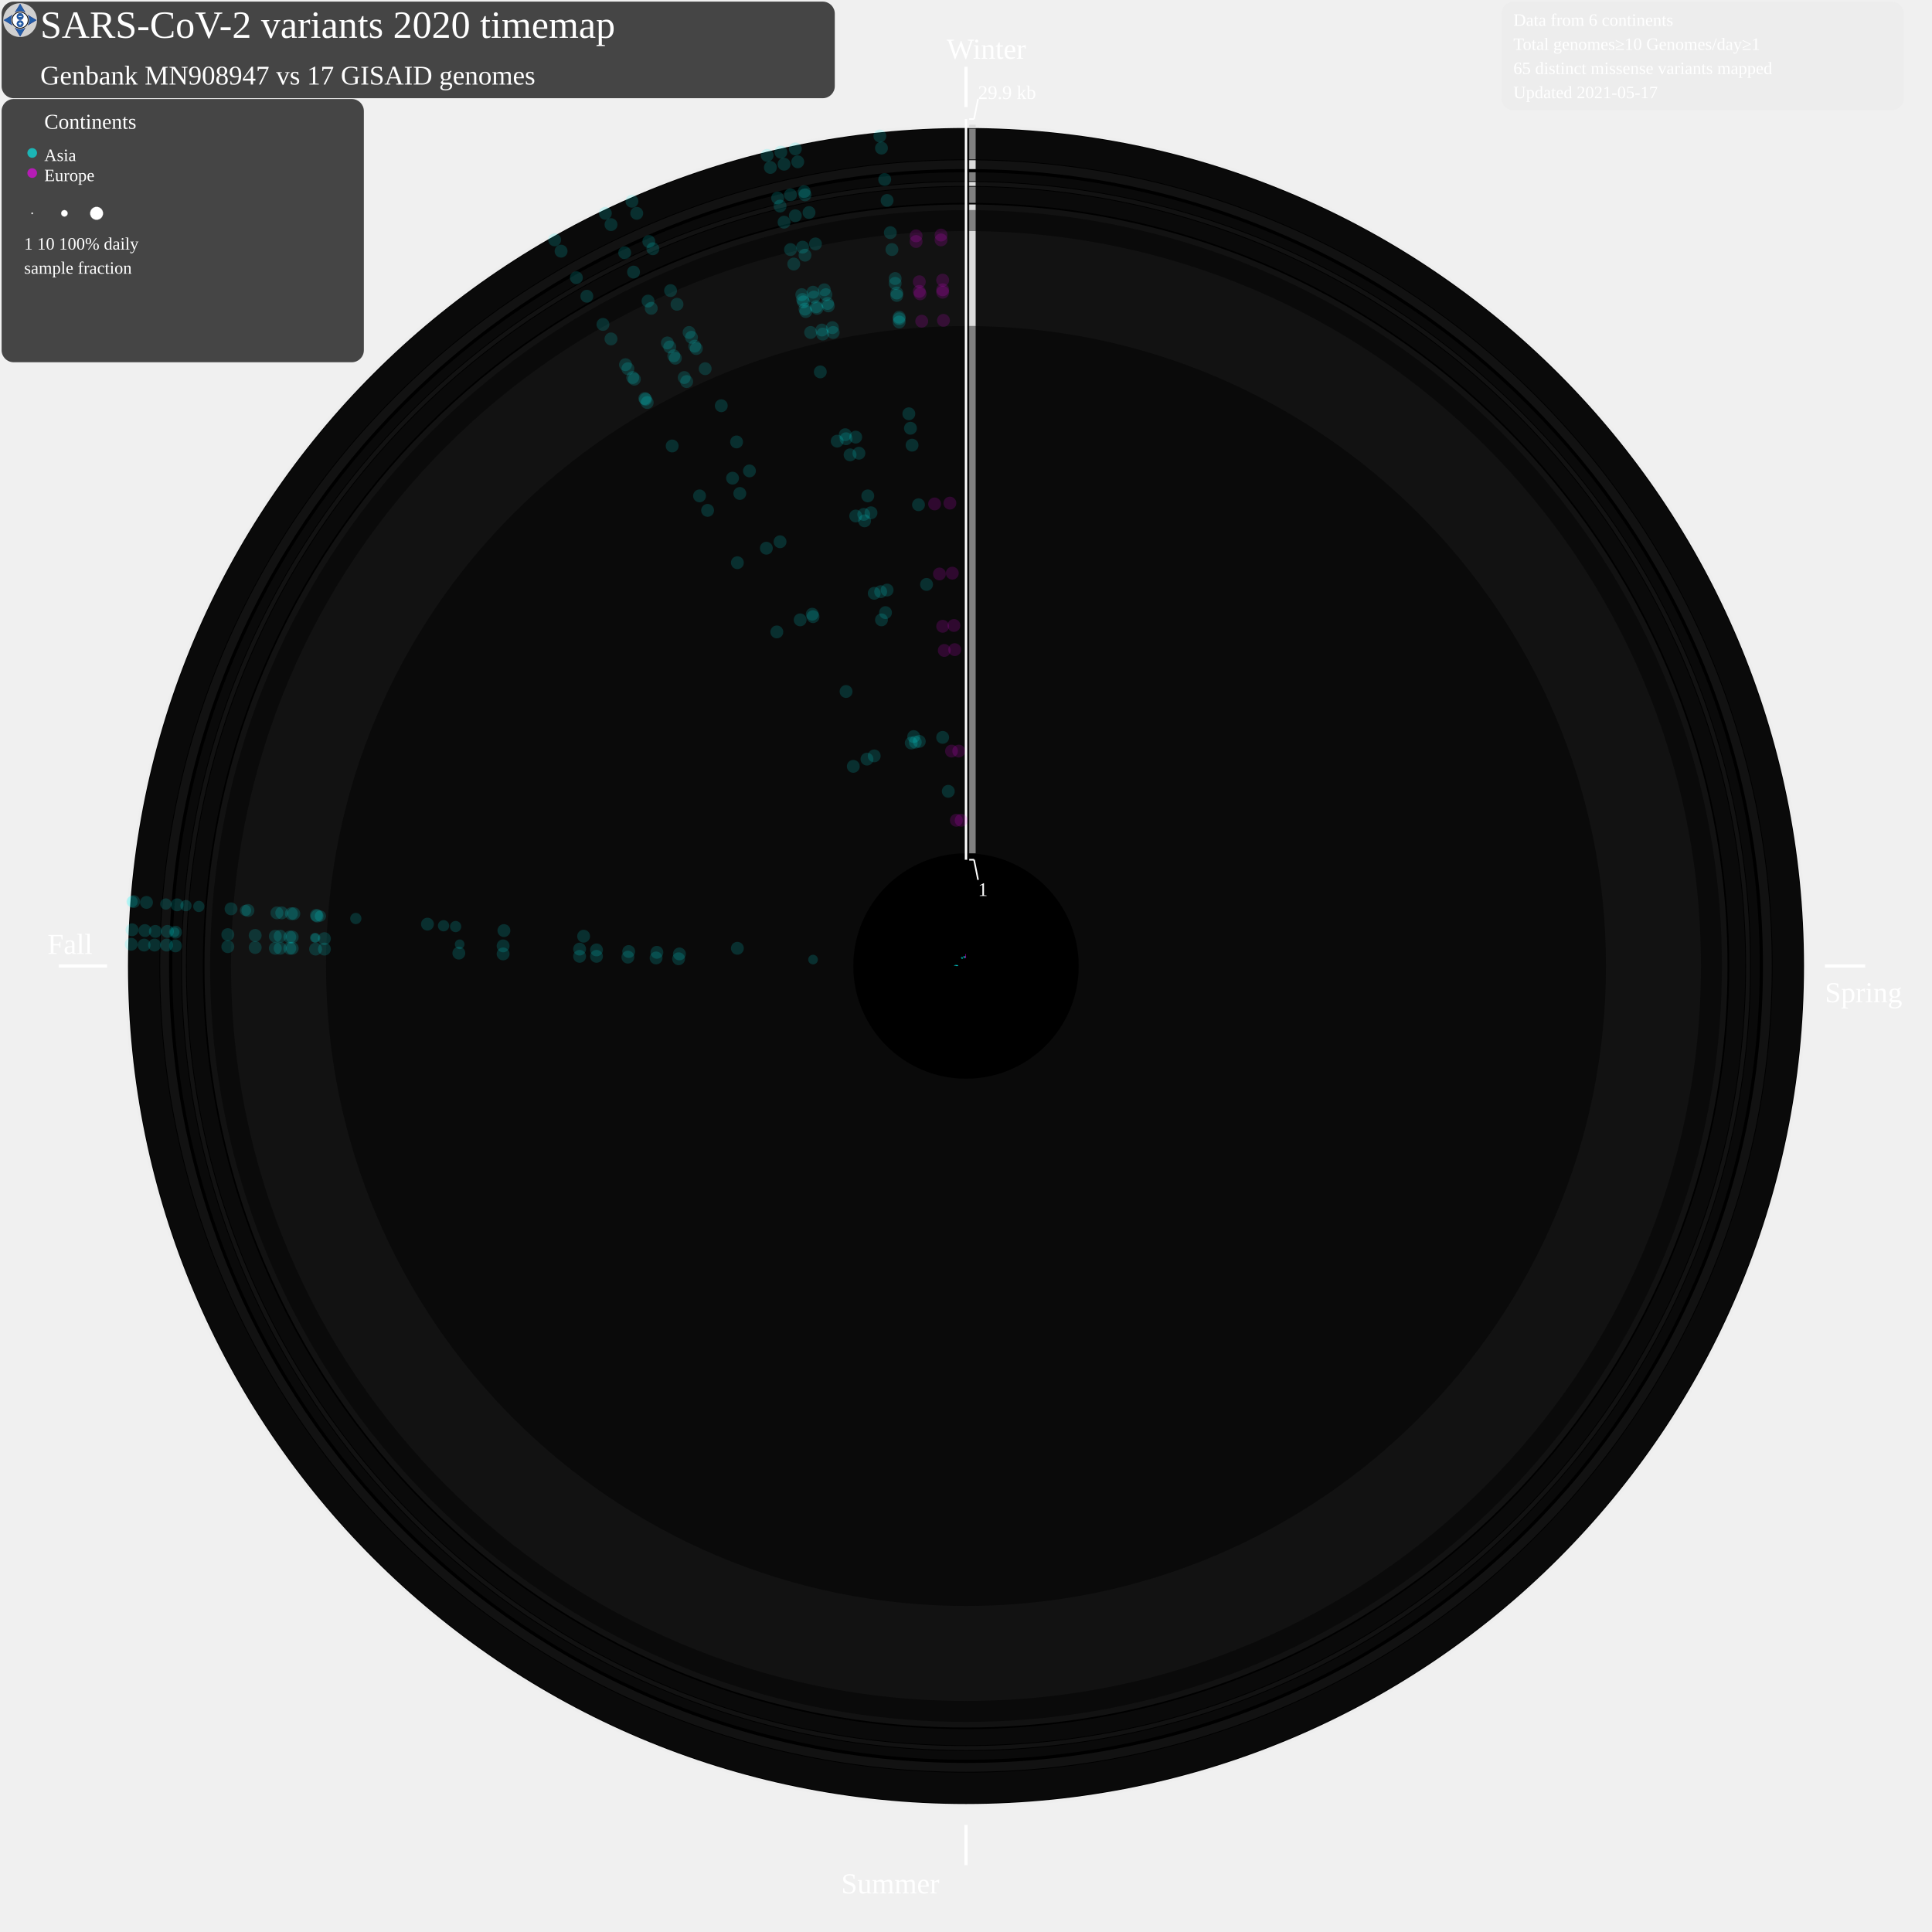
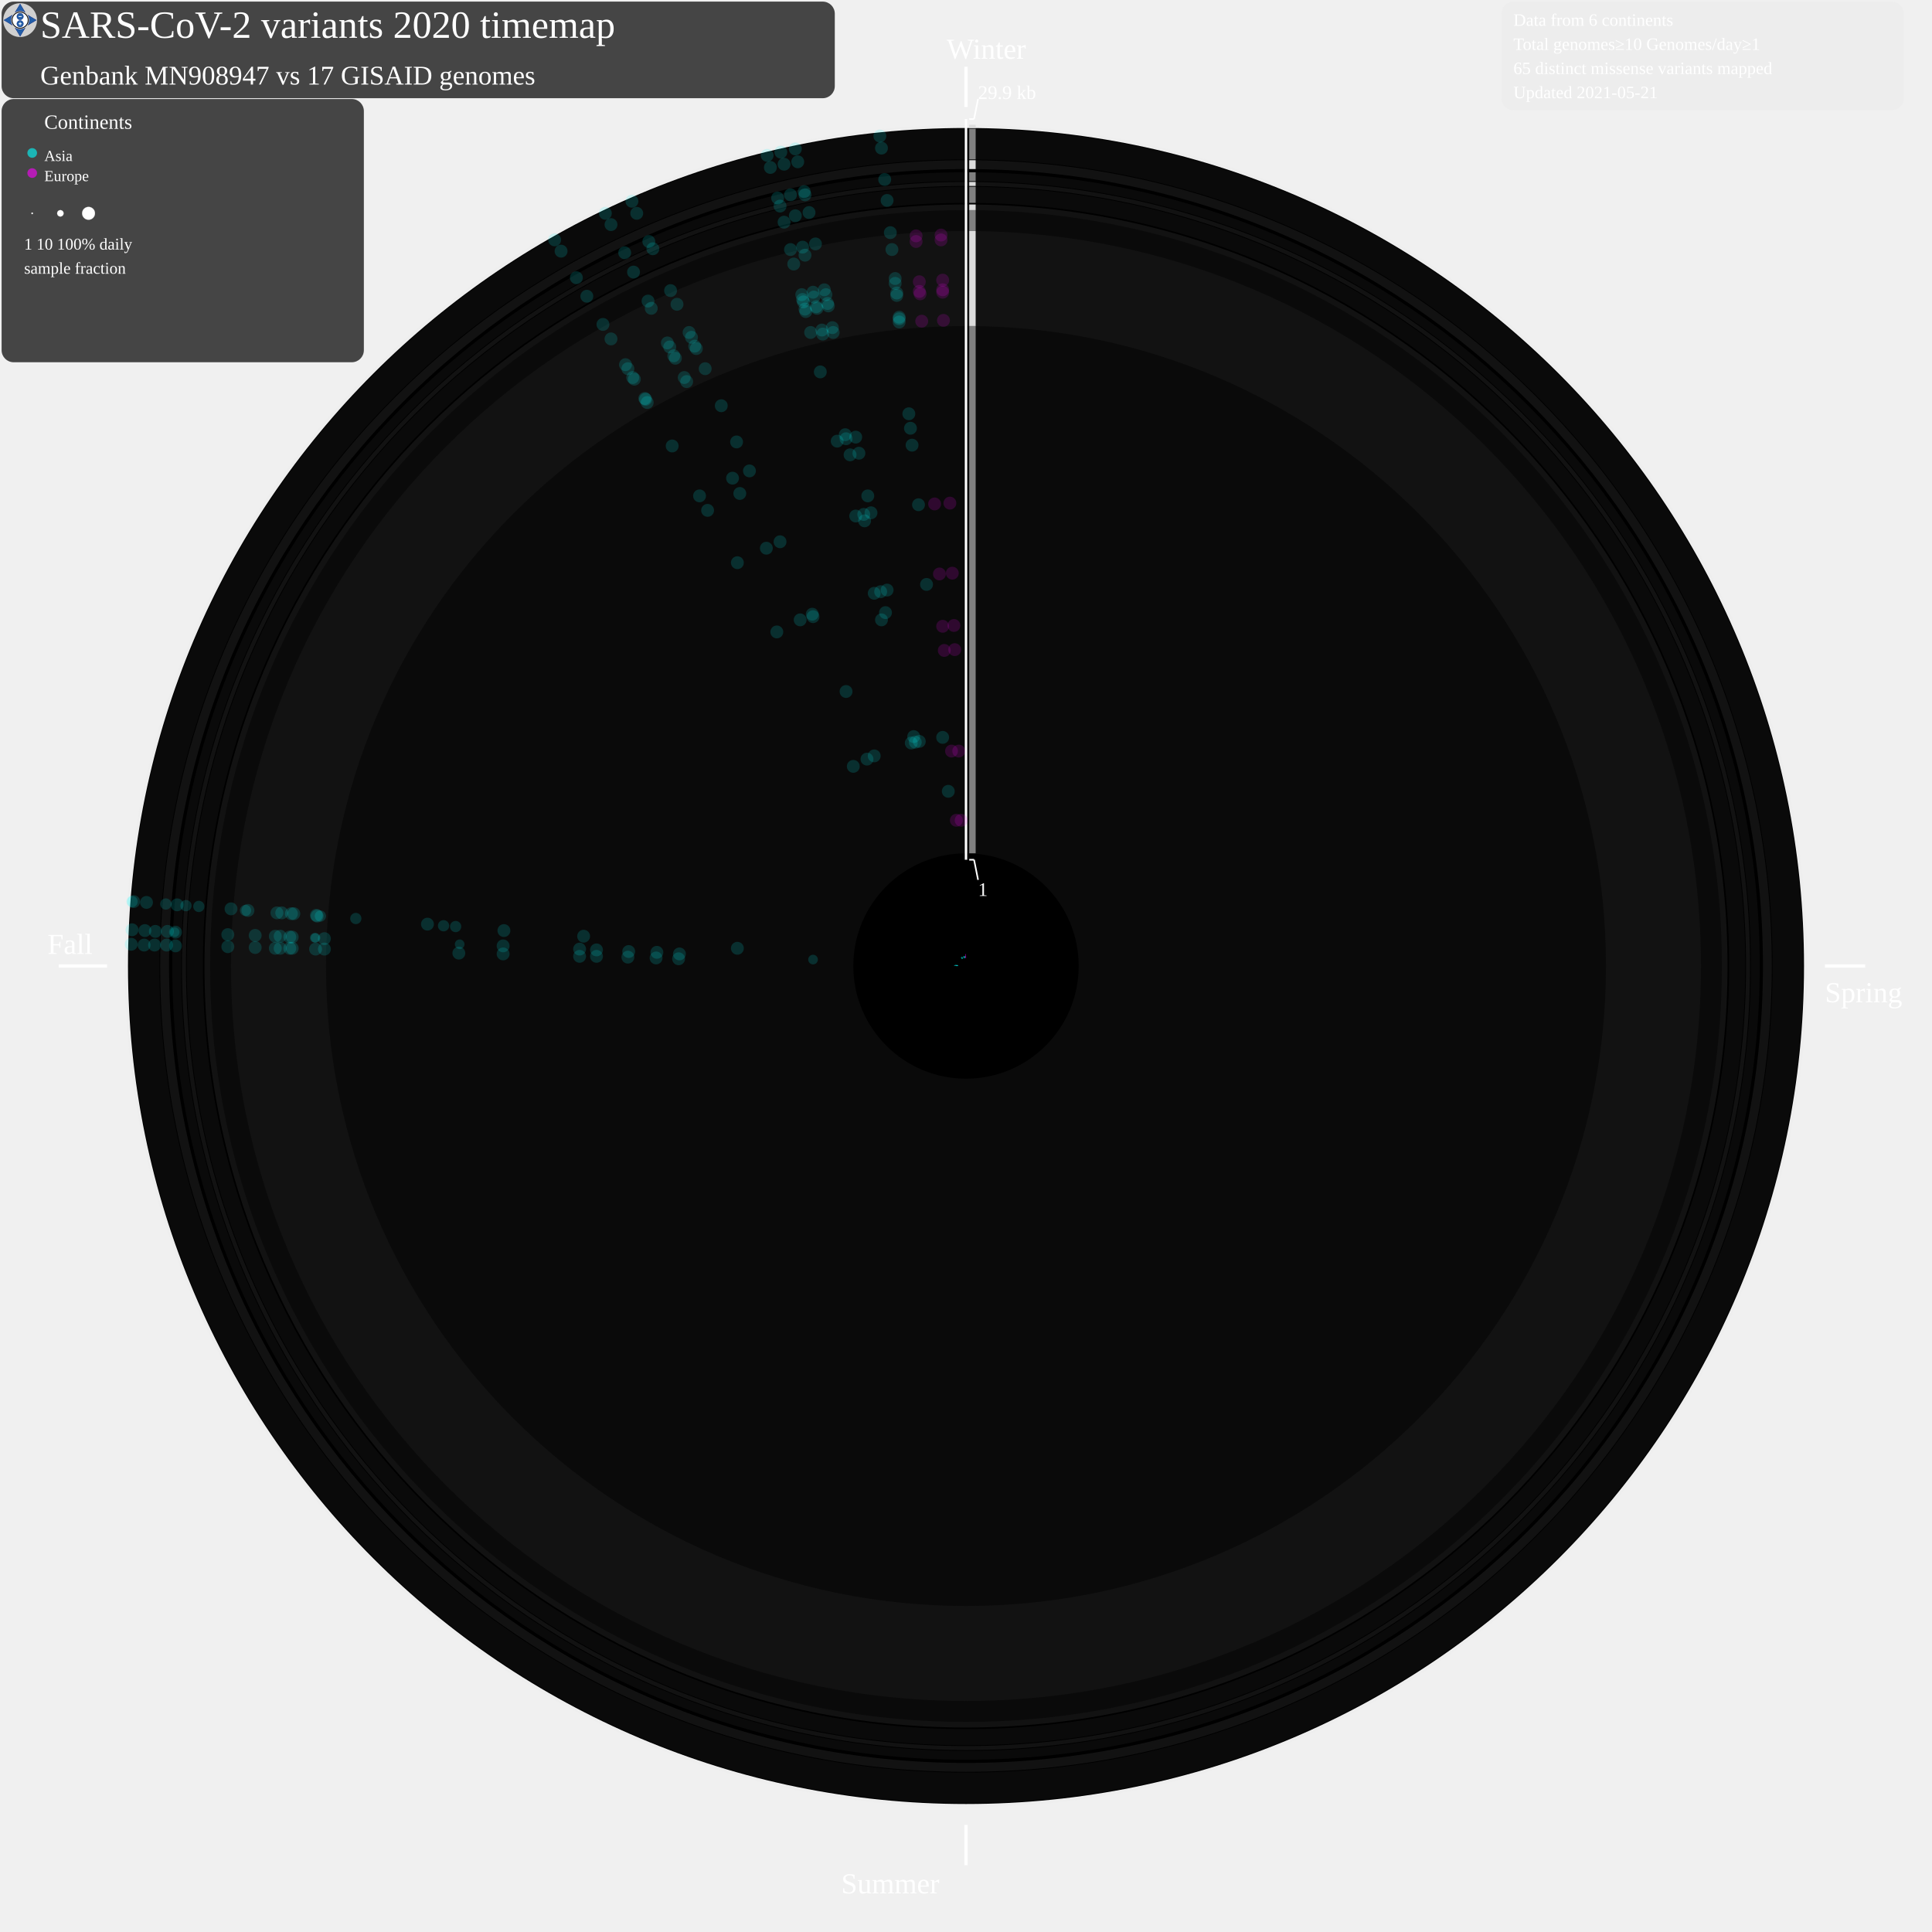
<svg xmlns="http://www.w3.org/2000/svg" width="2400" height="2400" style="background-color:black" viewBox="0 0 2400 2400" id="map-svg">
  <defs>
    <style type="text/css">
	.sb {
	stroke-width:0.8;
	stroke-opacity:50%;
	}
	.compass {
	fill: #fff;
	stroke: #000;
	stroke-width: 1;
	}
	.button {
	fill: #225EA8;
	stroke: #0C2C84;
	stroke-width: 0.5;
	stroke-miterlimit:6;
	stroke-linecap: round;
	}
	.button:hover {
	stroke-width: 1;
	}
	.plus-minus {
	fill: #fff;
	pointer-events: none;
	}
	.cv {
	stroke: none;
	fill-opacity:0.15;
	}
	a:link, a:visited {
	cursor: pointer;
	}
	a:hover, a:active {
	outline: dotted 2px yellow;
	}
	g:hover, g:active {
	outline: dotted 2px yellow;
	}
	</style>
  </defs>
  <text font-size="4.0em" x="50" y="47" fill="white">SARS-CoV-2 variants 2020 timemap</text>
  <g id="matrix-group" transform="matrix(1 0 0 1 0 0)">
    <circle cx="1200" cy="1200" r="1045" style="fill:gainsboro;stroke:black;stroke-width:0;fill-opacity:0.085;" />
    <circle cx="1200" cy="1200" r="1041" style="fill:black;stroke:black;stroke-width:0;fill-opacity:1;" />
    <circle cx="1200" cy="1200" r="1040" style="fill:grey;stroke:black;stroke-width:0;fill-opacity:0.085;" />
    <circle cx="1200" cy="1200" r="1002" style="fill:black;stroke:black;stroke-width:0;fill-opacity:1;" />
    <circle cx="1200" cy="1200" r="1001" style="fill:gainsboro;stroke:black;stroke-width:0;fill-opacity:0.085;" />
    <circle cx="1200" cy="1200" r="990" style="fill:black;stroke:black;stroke-width:0;fill-opacity:1;" />
    <circle cx="1200" cy="1200" r="986" style="fill:grey;stroke:black;stroke-width:0;fill-opacity:0.085;" />
    <circle cx="1200" cy="1200" r="975" style="fill:black;stroke:black;stroke-width:0;fill-opacity:1;" />
    <circle cx="1200" cy="1200" r="974" style="fill:gainsboro;stroke:black;stroke-width:0;fill-opacity:0.085;" />
    <circle cx="1200" cy="1200" r="969" style="fill:black;stroke:black;stroke-width:0;fill-opacity:1;" />
    <circle cx="1200" cy="1200" r="968" style="fill:grey;stroke:black;stroke-width:0;fill-opacity:0.085;" />
    <circle cx="1200" cy="1200" r="948" style="fill:black;stroke:black;stroke-width:0;fill-opacity:1;" />
    <circle cx="1200" cy="1200" r="946" style="fill:gainsboro;stroke:black;stroke-width:0;fill-opacity:0.085;" />
    <circle cx="1200" cy="1200" r="939" style="fill:black;stroke:black;stroke-width:0;fill-opacity:1;" />
    <circle cx="1200" cy="1200" r="939" style="fill:grey;stroke:black;stroke-width:0;fill-opacity:0.085;" />
    <circle cx="1200" cy="1200" r="913" style="fill:black;stroke:black;stroke-width:0;fill-opacity:1;" />
    <circle cx="1200" cy="1200" r="913" style="fill:gainsboro;stroke:black;stroke-width:0;fill-opacity:0.085;" />
    <circle cx="1200" cy="1200" r="795" style="fill:black;stroke:black;stroke-width:0;fill-opacity:1;" />
    <circle cx="1200" cy="1200" r="795" style="fill:grey;stroke:black;stroke-width:0;fill-opacity:0.085;" />
    <circle cx="1200" cy="1200" r="140" style="fill:black;stroke:black;stroke-width:0;fill-opacity:1;" />
    <line x1="1200" y1="82.938" x2="1200" y2="132.938" style="stroke:white;stroke-width:4" />
    <text font-size="3.0em" x="1176" y="72.938" fill="white">Winter</text>
    <line x1="2267" y1="1200" x2="2317" y2="1200" style="stroke:white;stroke-width:4" />
    <text font-size="3.0em" x="2267" y="1245" fill="white">Spring</text>
    <line x1="1200" y1="2267" x2="1200" y2="2317" style="stroke:white;stroke-width:4" />
    <text font-size="3.0em" x="1045" y="2352" fill="white">Summer</text>
    <line x1="133" y1="1200" x2="73" y2="1200" style="stroke:white;stroke-width:4" />
    <text font-size="3.0em" x="59" y="1185" fill="white">Fall</text>
    <g>
      <line x1="1208" y1="1060" x2="1208" y2="405" style="stroke:grey;stroke-width:8" />
    </g>
    <g>
      <line x1="1208" y1="405" x2="1208" y2="287" style="stroke:gainsboro;stroke-width:8" />
    </g>
    <g>
      <line x1="1208" y1="287" x2="1208" y2="261" style="stroke:grey;stroke-width:8" />
    </g>
    <g>
      <line x1="1208" y1="261" x2="1208" y2="254" style="stroke:gainsboro;stroke-width:8" />
    </g>
    <g>
      <line x1="1208" y1="252" x2="1208" y2="232" style="stroke:grey;stroke-width:8" />
    </g>
    <g>
      <line x1="1208" y1="231" x2="1208" y2="226" style="stroke:gainsboro;stroke-width:8" />
    </g>
    <g>
      <line x1="1208" y1="225" x2="1208" y2="214" style="stroke:grey;stroke-width:8" />
    </g>
    <g>
      <line x1="1208" y1="210" x2="1208" y2="199" style="stroke:gainsboro;stroke-width:8" />
    </g>
    <g>
      <line x1="1208" y1="198" x2="1208" y2="160" style="stroke:grey;stroke-width:8" />
    </g>
    <g>
      <line x1="1208" y1="159" x2="1208" y2="155" style="stroke:gainsboro;stroke-width:8" />
    </g>
    <line x1="1200" y1="147.938" x2="1200" y2="1068" style="stroke:white;stroke-width:3" />
    <line x1="1204" y1="147.938" x2="1210" y2="147.938" style="stroke:white;stroke-width:2" />
    <line x1="1210" y1="147.938" x2="1215" y2="122.938" style="stroke:white;stroke-width:2" />
    <line x1="1204" y1="1068" x2="1210" y2="1068" style="stroke:white;stroke-width:2" />
    <line x1="1210" y1="1068" x2="1215" y2="1093" style="stroke:white;stroke-width:2" />
    <text font-size="2.0em" x="1215" y="122.938" fill="white">29.9 kb</text>
    <text font-size="2.0em" x="1215" y="1113" fill="white">1</text>
    <g>
      <line x1="1190.0" y1="1199.7" x2="1187.6" y2="1199.7" style="stroke:cyan;" class="sb" />
    </g>
    <g>
      <circle cx="843" cy="1191" r="8" style="fill:cyan;" class="cv" />
    </g>
    <g>
      <circle cx="815" cy="1190" r="8" style="fill:cyan;" class="cv" />
    </g>
    <g>
      <circle cx="780" cy="1189" r="8" style="fill:cyan;" class="cv" />
    </g>
    <g>
      <circle cx="741" cy="1188" r="8" style="fill:cyan;" class="cv" />
    </g>
    <g>
      <circle cx="720" cy="1188" r="8" style="fill:cyan;" class="cv" />
    </g>
    <g>
      <circle cx="625" cy="1185" r="8" style="fill:cyan;" class="cv" />
    </g>
    <g>
      <circle cx="570" cy="1184" r="8" style="fill:cyan;" class="cv" />
    </g>
    <g>
      <circle cx="403" cy="1179" r="8" style="fill:cyan;" class="cv" />
    </g>
    <g>
      <circle cx="392" cy="1179" r="8" style="fill:cyan;" class="cv" />
    </g>
    <g>
      <circle cx="363" cy="1178" r="8" style="fill:cyan;" class="cv" />
    </g>
    <g>
      <circle cx="360" cy="1178" r="8" style="fill:cyan;" class="cv" />
    </g>
    <g>
      <circle cx="348" cy="1178" r="8" style="fill:cyan;" class="cv" />
    </g>
    <g>
      <circle cx="342" cy="1178" r="8" style="fill:cyan;" class="cv" />
    </g>
    <g>
      <circle cx="317" cy="1177" r="8" style="fill:cyan;" class="cv" />
    </g>
    <g>
      <circle cx="283" cy="1176" r="8" style="fill:cyan;" class="cv" />
    </g>
    <g>
      <circle cx="218" cy="1175" r="8" style="fill:cyan;" class="cv" />
    </g>
    <g>
      <circle cx="207" cy="1174" r="8" style="fill:cyan;" class="cv" />
    </g>
    <g>
      <circle cx="192" cy="1174" r="8" style="fill:cyan;" class="cv" />
    </g>
    <g>
      <circle cx="179" cy="1174" r="8" style="fill:cyan;" class="cv" />
    </g>
    <g>
      <circle cx="163" cy="1173" r="8" style="fill:cyan;" class="cv" />
    </g>
    <g>
      <line x1="1190.0" y1="1199.6" x2="1185.2" y2="1199.4" style="stroke:cyan;" class="sb" />
    </g>
    <g>
      <circle cx="1010" cy="1192" r="6" style="fill:cyan;" class="cv" />
    </g>
    <g>
      <circle cx="844" cy="1185" r="8" style="fill:cyan;" class="cv" />
    </g>
    <g>
      <circle cx="816" cy="1183" r="8" style="fill:cyan;" class="cv" />
    </g>
    <g>
      <circle cx="781" cy="1182" r="8" style="fill:cyan;" class="cv" />
    </g>
    <g>
      <circle cx="741" cy="1180" r="8" style="fill:cyan;" class="cv" />
    </g>
    <g>
      <circle cx="720" cy="1179" r="8" style="fill:cyan;" class="cv" />
    </g>
    <g>
      <circle cx="625" cy="1175" r="8" style="fill:cyan;" class="cv" />
    </g>
    <g>
      <circle cx="571" cy="1173" r="6" style="fill:cyan;" class="cv" />
    </g>
    <g>
      <circle cx="403" cy="1166" r="8" style="fill:cyan;" class="cv" />
    </g>
    <g>
      <circle cx="392" cy="1165" r="6" style="fill:cyan;" class="cv" />
    </g>
    <g>
      <circle cx="391" cy="1165" r="6" style="fill:cyan;" class="cv" />
    </g>
    <g>
      <circle cx="363" cy="1164" r="8" style="fill:cyan;" class="cv" />
    </g>
    <g>
      <circle cx="360" cy="1164" r="8" style="fill:cyan;" class="cv" />
    </g>
    <g>
      <circle cx="348" cy="1163" r="8" style="fill:cyan;" class="cv" />
    </g>
    <g>
      <circle cx="342" cy="1163" r="8" style="fill:cyan;" class="cv" />
    </g>
    <g>
      <circle cx="317" cy="1162" r="8" style="fill:cyan;" class="cv" />
    </g>
    <g>
      <circle cx="283" cy="1161" r="8" style="fill:cyan;" class="cv" />
    </g>
    <g>
      <circle cx="218" cy="1158" r="8" style="fill:cyan;" class="cv" />
    </g>
    <g>
      <circle cx="217" cy="1158" r="6" style="fill:cyan;" class="cv" />
    </g>
    <g>
      <circle cx="208" cy="1157" r="8" style="fill:cyan;" class="cv" />
    </g>
    <g>
      <circle cx="193" cy="1157" r="8" style="fill:cyan;" class="cv" />
    </g>
    <g>
      <circle cx="180" cy="1156" r="8" style="fill:cyan;" class="cv" />
    </g>
    <g>
      <circle cx="164" cy="1155" r="8" style="fill:cyan;" class="cv" />
    </g>
    <g>
      <line x1="1190.0" y1="1199.2" x2="1186.2" y2="1198.9" style="stroke:cyan;" class="sb" />
    </g>
    <g>
      <circle cx="916" cy="1178" r="8" style="fill:cyan;" class="cv" />
    </g>
    <g>
      <circle cx="725" cy="1163" r="8" style="fill:cyan;" class="cv" />
    </g>
    <g>
      <circle cx="626" cy="1156" r="8" style="fill:cyan;" class="cv" />
    </g>
    <g>
      <circle cx="566" cy="1151" r="7" style="fill:cyan;" class="cv" />
    </g>
    <g>
      <circle cx="551" cy="1150" r="7" style="fill:cyan;" class="cv" />
    </g>
    <g>
      <circle cx="531" cy="1148" r="8" style="fill:cyan;" class="cv" />
    </g>
    <g>
      <circle cx="442" cy="1141" r="7" style="fill:cyan;" class="cv" />
    </g>
    <g>
      <circle cx="398" cy="1138" r="7" style="fill:cyan;" class="cv" />
    </g>
    <g>
      <circle cx="394" cy="1138" r="8" style="fill:cyan;" class="cv" />
    </g>
    <g>
      <circle cx="393" cy="1137" r="8" style="fill:cyan;" class="cv" />
    </g>
    <g>
      <circle cx="365" cy="1135" r="8" style="fill:cyan;" class="cv" />
    </g>
    <g>
      <circle cx="362" cy="1135" r="8" style="fill:cyan;" class="cv" />
    </g>
    <g>
      <circle cx="350" cy="1134" r="8" style="fill:cyan;" class="cv" />
    </g>
    <g>
      <circle cx="344" cy="1134" r="8" style="fill:cyan;" class="cv" />
    </g>
    <g>
      <circle cx="308" cy="1131" r="8" style="fill:cyan;" class="cv" />
    </g>
    <g>
      <circle cx="305" cy="1131" r="7" style="fill:cyan;" class="cv" />
    </g>
    <g>
      <circle cx="287" cy="1129" r="8" style="fill:cyan;" class="cv" />
    </g>
    <g>
      <circle cx="247" cy="1126" r="7" style="fill:cyan;" class="cv" />
    </g>
    <g>
      <circle cx="231" cy="1125" r="7" style="fill:cyan;" class="cv" />
    </g>
    <g>
      <circle cx="220" cy="1124" r="8" style="fill:cyan;" class="cv" />
    </g>
    <g>
      <circle cx="206" cy="1123" r="7" style="fill:cyan;" class="cv" />
    </g>
    <g>
      <circle cx="182" cy="1121" r="8" style="fill:cyan;" class="cv" />
    </g>
    <g>
      <circle cx="166" cy="1120" r="8" style="fill:cyan;" class="cv" />
    </g>
    <g>
      <circle cx="164" cy="1120" r="7" style="fill:cyan;" class="cv" />
    </g>
    <g>
      <line x1="1195.1" y1="1191.3" x2="1193.9" y2="1189.2" style="stroke:cyan;" class="sb" />
    </g>
    <g>
      <circle cx="1060" cy="952" r="8" style="fill:cyan;" class="cv" />
    </g>
    <g>
      <circle cx="965" cy="785" r="8" style="fill:cyan;" class="cv" />
    </g>
    <g>
      <circle cx="916" cy="699" r="8" style="fill:cyan;" class="cv" />
    </g>
    <g>
      <circle cx="879" cy="634" r="8" style="fill:cyan;" class="cv" />
    </g>
    <g>
      <circle cx="869" cy="616" r="8" style="fill:cyan;" class="cv" />
    </g>
    <g>
      <circle cx="835" cy="554" r="8" style="fill:cyan;" class="cv" />
    </g>
    <g>
      <circle cx="804" cy="500" r="8" style="fill:cyan;" class="cv" />
    </g>
    <g>
      <circle cx="802" cy="496" r="8" style="fill:cyan;" class="cv" />
    </g>
    <g>
      <circle cx="801" cy="495" r="8" style="fill:cyan;" class="cv" />
    </g>
    <g>
      <circle cx="788" cy="471" r="8" style="fill:cyan;" class="cv" />
    </g>
    <g>
      <circle cx="786" cy="469" r="8" style="fill:cyan;" class="cv" />
    </g>
    <g>
      <circle cx="780" cy="458" r="8" style="fill:cyan;" class="cv" />
    </g>
    <g>
      <circle cx="777" cy="453" r="8" style="fill:cyan;" class="cv" />
    </g>
    <g>
      <circle cx="759" cy="421" r="8" style="fill:cyan;" class="cv" />
    </g>
    <g>
      <circle cx="749" cy="403" r="8" style="fill:cyan;" class="cv" />
    </g>
    <g>
      <circle cx="729" cy="368" r="8" style="fill:cyan;" class="cv" />
    </g>
    <g>
      <circle cx="716" cy="345" r="8" style="fill:cyan;" class="cv" />
    </g>
    <g>
      <circle cx="697" cy="312" r="8" style="fill:cyan;" class="cv" />
    </g>
    <g>
      <circle cx="689" cy="298" r="8" style="fill:cyan;" class="cv" />
    </g>
    <g>
      <line x1="1195.7" y1="1191.0" x2="1194.6" y2="1188.8" style="stroke:cyan;" class="sb" />
    </g>
    <g>
      <circle cx="1077" cy="943" r="8" style="fill:cyan;" class="cv" />
    </g>
    <g>
      <circle cx="994" cy="770" r="8" style="fill:cyan;" class="cv" />
    </g>
    <g>
      <circle cx="952" cy="681" r="8" style="fill:cyan;" class="cv" />
    </g>
    <g>
      <circle cx="919" cy="613" r="8" style="fill:cyan;" class="cv" />
    </g>
    <g>
      <circle cx="910" cy="594" r="8" style="fill:cyan;" class="cv" />
    </g>
    <g>
      <circle cx="853" cy="474" r="8" style="fill:cyan;" class="cv" />
    </g>
    <g>
      <circle cx="850" cy="469" r="8" style="fill:cyan;" class="cv" />
    </g>
    <g>
      <circle cx="839" cy="445" r="8" style="fill:cyan;" class="cv" />
    </g>
    <g>
      <circle cx="837" cy="442" r="8" style="fill:cyan;" class="cv" />
    </g>
    <g>
      <circle cx="832" cy="431" r="8" style="fill:cyan;" class="cv" />
    </g>
    <g>
      <circle cx="829" cy="426" r="8" style="fill:cyan;" class="cv" />
    </g>
    <g>
      <circle cx="809" cy="383" r="8" style="fill:cyan;" class="cv" />
    </g>
    <g>
      <circle cx="805" cy="374" r="8" style="fill:cyan;" class="cv" />
    </g>
    <g>
      <circle cx="787" cy="338" r="8" style="fill:cyan;" class="cv" />
    </g>
    <g>
      <circle cx="776" cy="314" r="8" style="fill:cyan;" class="cv" />
    </g>
    <g>
      <circle cx="759" cy="279" r="8" style="fill:cyan;" class="cv" />
    </g>
    <g>
      <circle cx="752" cy="265" r="8" style="fill:cyan;" class="cv" />
    </g>
    <g>
      <line x1="1196.0" y1="1190.8" x2="1195.0" y2="1188.6" style="stroke:cyan;" class="sb" />
    </g>
    <g>
      <circle cx="1086" cy="939" r="8" style="fill:cyan;" class="cv" />
    </g>
    <g>
      <circle cx="1051" cy="859" r="8" style="fill:cyan;" class="cv" />
    </g>
    <g>
      <circle cx="1010" cy="766" r="8" style="fill:cyan;" class="cv" />
    </g>
    <g>
      <circle cx="1009" cy="763" r="8" style="fill:cyan;" class="cv" />
    </g>
    <g>
      <circle cx="969" cy="673" r="8" style="fill:cyan;" class="cv" />
    </g>
    <g>
      <circle cx="931" cy="585" r="8" style="fill:cyan;" class="cv" />
    </g>
    <g>
      <circle cx="915" cy="549" r="8" style="fill:cyan;" class="cv" />
    </g>
    <g>
      <circle cx="896" cy="504" r="8" style="fill:cyan;" class="cv" />
    </g>
    <g>
      <circle cx="876" cy="458" r="8" style="fill:cyan;" class="cv" />
    </g>
    <g>
      <circle cx="865" cy="433" r="8" style="fill:cyan;" class="cv" />
    </g>
    <g>
      <circle cx="863" cy="430" r="8" style="fill:cyan;" class="cv" />
    </g>
    <g>
      <circle cx="859" cy="419" r="8" style="fill:cyan;" class="cv" />
    </g>
    <g>
      <circle cx="856" cy="413" r="8" style="fill:cyan;" class="cv" />
    </g>
    <g>
      <circle cx="841" cy="378" r="8" style="fill:cyan;" class="cv" />
    </g>
    <g>
      <circle cx="833" cy="361" r="8" style="fill:cyan;" class="cv" />
    </g>
    <g>
      <circle cx="811" cy="309" r="8" style="fill:cyan;" class="cv" />
    </g>
    <g>
      <circle cx="806" cy="300" r="8" style="fill:cyan;" class="cv" />
    </g>
    <g>
      <circle cx="791" cy="265" r="8" style="fill:cyan;" class="cv" />
    </g>
    <g>
      <circle cx="785" cy="250" r="8" style="fill:cyan;" class="cv" />
    </g>
    <g>
      <line x1="1197.6" y1="1190.3" x2="1197.0" y2="1187.9" style="stroke:cyan;" class="sb" />
    </g>
    <g>
      <circle cx="1132" cy="923" r="8" style="fill:cyan;" class="cv" />
    </g>
    <g>
      <circle cx="1095" cy="770" r="8" style="fill:cyan;" class="cv" />
    </g>
    <g>
      <circle cx="1086" cy="737" r="8" style="fill:cyan;" class="cv" />
    </g>
    <g>
      <circle cx="1063" cy="641" r="8" style="fill:cyan;" class="cv" />
    </g>
    <g>
      <circle cx="1040" cy="548" r="8" style="fill:cyan;" class="cv" />
    </g>
    <g>
      <circle cx="1019" cy="462" r="8" style="fill:cyan;" class="cv" />
    </g>
    <g>
      <circle cx="1007" cy="413" r="8" style="fill:cyan;" class="cv" />
    </g>
    <g>
      <circle cx="1001" cy="387" r="8" style="fill:cyan;" class="cv" />
    </g>
    <g>
      <circle cx="1000" cy="384" r="8" style="fill:cyan;" class="cv" />
    </g>
    <g>
      <circle cx="998" cy="375" r="8" style="fill:cyan;" class="cv" />
    </g>
    <g>
      <circle cx="997" cy="372" r="8" style="fill:cyan;" class="cv" />
    </g>
    <g>
      <circle cx="996" cy="366" r="8" style="fill:cyan;" class="cv" />
    </g>
    <g>
      <circle cx="986" cy="328" r="8" style="fill:cyan;" class="cv" />
    </g>
    <g>
      <circle cx="982" cy="310" r="8" style="fill:cyan;" class="cv" />
    </g>
    <g>
      <circle cx="974" cy="276" r="8" style="fill:cyan;" class="cv" />
    </g>
    <g>
      <circle cx="969" cy="256" r="8" style="fill:cyan;" class="cv" />
    </g>
    <g>
      <circle cx="966" cy="246" r="8" style="fill:cyan;" class="cv" />
    </g>
    <g>
      <circle cx="957" cy="208" r="8" style="fill:cyan;" class="cv" />
    </g>
    <g>
      <circle cx="953" cy="193" r="8" style="fill:cyan;" class="cv" />
    </g>
    <g>
      <line x1="1197.8" y1="1190.2" x2="1197.3" y2="1187.9" style="stroke:cyan;" class="sb" />
    </g>
    <g>
      <circle cx="1137" cy="922" r="8" style="fill:cyan;" class="cv" />
    </g>
    <g>
      <circle cx="1135" cy="915" r="8" style="fill:cyan;" class="cv" />
    </g>
    <g>
      <circle cx="1100" cy="761" r="8" style="fill:cyan;" class="cv" />
    </g>
    <g>
      <circle cx="1094" cy="735" r="8" style="fill:cyan;" class="cv" />
    </g>
    <g>
      <circle cx="1074" cy="647" r="8" style="fill:cyan;" class="cv" />
    </g>
    <g>
      <circle cx="1073" cy="639" r="8" style="fill:cyan;" class="cv" />
    </g>
    <g>
      <circle cx="1056" cy="565" r="8" style="fill:cyan;" class="cv" />
    </g>
    <g>
      <circle cx="1051" cy="545" r="8" style="fill:cyan;" class="cv" />
    </g>
    <g>
      <circle cx="1050" cy="540" r="8" style="fill:cyan;" class="cv" />
    </g>
    <g>
      <circle cx="1022" cy="415" r="8" style="fill:cyan;" class="cv" />
    </g>
    <g>
      <circle cx="1021" cy="410" r="8" style="fill:cyan;" class="cv" />
    </g>
    <g>
      <circle cx="1015" cy="383" r="8" style="fill:cyan;" class="cv" />
    </g>
    <g>
      <circle cx="1014" cy="381" r="8" style="fill:cyan;" class="cv" />
    </g>
    <g>
      <circle cx="1011" cy="369" r="8" style="fill:cyan;" class="cv" />
    </g>
    <g>
      <circle cx="1010" cy="363" r="8" style="fill:cyan;" class="cv" />
    </g>
    <g>
      <circle cx="1000" cy="317" r="8" style="fill:cyan;" class="cv" />
    </g>
    <g>
      <circle cx="997" cy="307" r="8" style="fill:cyan;" class="cv" />
    </g>
    <g>
      <circle cx="988" cy="268" r="8" style="fill:cyan;" class="cv" />
    </g>
    <g>
      <circle cx="982" cy="242" r="8" style="fill:cyan;" class="cv" />
    </g>
    <g>
      <circle cx="974" cy="204" r="8" style="fill:cyan;" class="cv" />
    </g>
    <g>
      <circle cx="970" cy="189" r="8" style="fill:cyan;" class="cv" />
    </g>
    <g>
      <line x1="1198.0" y1="1190.2" x2="1197.5" y2="1187.9" style="stroke:cyan;" class="sb" />
    </g>
    <g>
      <circle cx="1142" cy="921" r="8" style="fill:cyan;" class="cv" />
    </g>
    <g>
      <circle cx="1102" cy="733" r="8" style="fill:cyan;" class="cv" />
    </g>
    <g>
      <circle cx="1082" cy="637" r="8" style="fill:cyan;" class="cv" />
    </g>
    <g>
      <circle cx="1078" cy="616" r="8" style="fill:cyan;" class="cv" />
    </g>
    <g>
      <circle cx="1067" cy="563" r="8" style="fill:cyan;" class="cv" />
    </g>
    <g>
      <circle cx="1063" cy="543" r="8" style="fill:cyan;" class="cv" />
    </g>
    <g>
      <circle cx="1035" cy="413" r="8" style="fill:cyan;" class="cv" />
    </g>
    <g>
      <circle cx="1034" cy="407" r="8" style="fill:cyan;" class="cv" />
    </g>
    <g>
      <circle cx="1029" cy="380" r="8" style="fill:cyan;" class="cv" />
    </g>
    <g>
      <circle cx="1028" cy="377" r="8" style="fill:cyan;" class="cv" />
    </g>
    <g>
      <circle cx="1026" cy="366" r="8" style="fill:cyan;" class="cv" />
    </g>
    <g>
      <circle cx="1024" cy="360" r="8" style="fill:cyan;" class="cv" />
    </g>
    <g>
      <circle cx="1013" cy="303" r="8" style="fill:cyan;" class="cv" />
    </g>
    <g>
      <circle cx="1005" cy="264" r="8" style="fill:cyan;" class="cv" />
    </g>
    <g>
      <circle cx="1000" cy="242" r="8" style="fill:cyan;" class="cv" />
    </g>
    <g>
      <circle cx="999" cy="238" r="8" style="fill:cyan;" class="cv" />
    </g>
    <g>
      <circle cx="991" cy="201" r="8" style="fill:cyan;" class="cv" />
    </g>
    <g>
      <circle cx="988" cy="185" r="8" style="fill:cyan;" class="cv" />
    </g>
    <g>
      <line x1="1199.0" y1="1190.1" x2="1198.7" y2="1187.7" style="stroke:cyan;" class="sb" />
    </g>
    <g>
      <circle cx="1178" cy="983" r="8" style="fill:cyan;" class="cv" />
    </g>
    <g>
      <circle cx="1171" cy="916" r="8" style="fill:cyan;" class="cv" />
    </g>
    <g>
      <circle cx="1151" cy="726" r="8" style="fill:cyan;" class="cv" />
    </g>
    <g>
      <circle cx="1141" cy="627" r="8" style="fill:cyan;" class="cv" />
    </g>
    <g>
      <circle cx="1133" cy="553" r="8" style="fill:cyan;" class="cv" />
    </g>
    <g>
      <circle cx="1131" cy="532" r="8" style="fill:cyan;" class="cv" />
    </g>
    <g>
      <circle cx="1129" cy="514" r="8" style="fill:cyan;" class="cv" />
    </g>
    <g>
      <circle cx="1117" cy="400" r="8" style="fill:cyan;" class="cv" />
    </g>
    <g>
      <circle cx="1117" cy="396" r="8" style="fill:cyan;" class="cv" />
    </g>
    <g>
      <circle cx="1117" cy="394" r="8" style="fill:cyan;" class="cv" />
    </g>
    <g>
      <circle cx="1114" cy="367" r="8" style="fill:cyan;" class="cv" />
    </g>
    <g>
      <circle cx="1114" cy="364" r="8" style="fill:cyan;" class="cv" />
    </g>
    <g>
      <circle cx="1112" cy="352" r="8" style="fill:cyan;" class="cv" />
    </g>
    <g>
      <circle cx="1112" cy="346" r="8" style="fill:cyan;" class="cv" />
    </g>
    <g>
      <circle cx="1108" cy="310" r="8" style="fill:cyan;" class="cv" />
    </g>
    <g>
      <circle cx="1106" cy="289" r="8" style="fill:cyan;" class="cv" />
    </g>
    <g>
      <circle cx="1102" cy="249" r="8" style="fill:cyan;" class="cv" />
    </g>
    <g>
      <circle cx="1099" cy="223" r="8" style="fill:cyan;" class="cv" />
    </g>
    <g>
      <circle cx="1095" cy="184" r="8" style="fill:cyan;" class="cv" />
    </g>
    <g>
      <circle cx="1093" cy="169" r="8" style="fill:cyan;" class="cv" />
    </g>
    <g>
      <line x1="1199.3" y1="1190.0" x2="1199.1" y2="1187.6" style="stroke:fuchsia;" class="sb" />
    </g>
    <g>
      <circle cx="1188" cy="1019" r="8" style="fill:fuchsia;" class="cv" />
    </g>
    <g>
      <circle cx="1182" cy="933" r="8" style="fill:fuchsia;" class="cv" />
    </g>
    <g>
      <circle cx="1173" cy="808" r="8" style="fill:fuchsia;" class="cv" />
    </g>
    <g>
      <circle cx="1171" cy="778" r="8" style="fill:fuchsia;" class="cv" />
    </g>
    <g>
      <circle cx="1167" cy="713" r="8" style="fill:fuchsia;" class="cv" />
    </g>
    <g>
      <circle cx="1161" cy="626" r="8" style="fill:fuchsia;" class="cv" />
    </g>
    <g>
      <circle cx="1145" cy="399" r="8" style="fill:fuchsia;" class="cv" />
    </g>
    <g>
      <circle cx="1143" cy="365" r="8" style="fill:fuchsia;" class="cv" />
    </g>
    <g>
      <circle cx="1142" cy="362" r="8" style="fill:fuchsia;" class="cv" />
    </g>
    <g>
      <circle cx="1142" cy="350" r="8" style="fill:fuchsia;" class="cv" />
    </g>
    <g>
      <circle cx="1138" cy="300" r="8" style="fill:fuchsia;" class="cv" />
    </g>
    <g>
      <circle cx="1138" cy="293" r="8" style="fill:fuchsia;" class="cv" />
    </g>
    <g>
      <line x1="1199.7" y1="1190.0" x2="1199.5" y2="1185.2" style="stroke:fuchsia;" class="sb" />
    </g>
    <g>
      <circle cx="1194" cy="1019" r="8" style="fill:fuchsia;" class="cv" />
    </g>
    <g>
      <circle cx="1191" cy="933" r="8" style="fill:fuchsia;" class="cv" />
    </g>
    <g>
      <circle cx="1186" cy="807" r="8" style="fill:fuchsia;" class="cv" />
    </g>
    <g>
      <circle cx="1185" cy="777" r="8" style="fill:fuchsia;" class="cv" />
    </g>
    <g>
      <circle cx="1183" cy="712" r="8" style="fill:fuchsia;" class="cv" />
    </g>
    <g>
      <circle cx="1180" cy="625" r="8" style="fill:fuchsia;" class="cv" />
    </g>
    <g>
      <circle cx="1172" cy="398" r="8" style="fill:fuchsia;" class="cv" />
    </g>
    <g>
      <circle cx="1171" cy="363" r="8" style="fill:fuchsia;" class="cv" />
    </g>
    <g>
      <circle cx="1171" cy="360" r="8" style="fill:fuchsia;" class="cv" />
    </g>
    <g>
      <circle cx="1171" cy="348" r="8" style="fill:fuchsia;" class="cv" />
    </g>
    <g>
      <circle cx="1169" cy="298" r="8" style="fill:fuchsia;" class="cv" />
    </g>
    <g>
      <circle cx="1169" cy="292" r="8" style="fill:fuchsia;" class="cv" />
    </g>
  </g>
  <rect x="2" y="2" width="1035" height="120" rx="15" style="fill:#1B1B1B;stroke-width:0;fill-opacity:0.8;" />
  <a href="https://bcgsc.github.io/SARS2/">
    <text font-size="4.0em" x="50" y="47" fill="white">SARS-CoV-2 variants 2020 timemap</text>
  </a>
  <text font-size="2.8em" x="50" y="105" fill="white">Genbank MN908947 vs 17 GISAID genomes</text>
  <circle cx="25" cy="25" r="21" fill="white" opacity="0.75" />
  <path class="button" d="M25 5 l6 10 a20 35 0 0 0 -12 0z" />
  <path class="button" d="M5 25 l10 -6 a35 20 0 0 0 0 12z" />
  <path class="button" d="M25 45 l6 -10 a20, 35 0 0,1 -12,0z" />
  <path class="button" d="M45 25 l-10 -6 a35 20 0 0 1 0 12z" />
  <circle class="compass" cx="25" cy="25" r="10" />
  <circle class="button" cx="25" cy="20.5" r="4" />
  <circle class="button" cx="25" cy="29.5" r="4" />
  <rect class="plus-minus" x="23" y="20" width="4" height="1" />
  <rect class="plus-minus" x="23" y="29" width="4" height="1" />
  <rect class="plus-minus" x="24.5" y="27.5" width="1" height="4" />
  <rect x="2" y="123" width="450" height="327" rx="15" style="fill:#1B1B1B;stroke-width:0;fill-opacity:0.8;" />
-   <text font-size="2.2em" x="55" y="160" fill="white">Continents</text>
+   <text font-size="2.1em" x="55" y="160" fill="white">Continents</text>
  <circle cx="40" cy="190" r="6" style="fill:cyan;stroke:black;stroke-width:0;fill-opacity:0.6;" />
-   <text font-size="1.8em" x="55" y="200" fill="white">Asia</text>
+   <text font-size="1.6em" x="55" y="200" fill="white">Asia</text>
  <circle cx="40" cy="215" r="6" style="fill:fuchsia;stroke:black;stroke-width:0;fill-opacity:0.6;" />
-   <text font-size="1.8em" x="55" y="225" fill="white">Europe</text>
+   <text font-size="1.6em" x="55" y="225" fill="white">Europe</text>
  <circle cx="40" cy="265" r="1" style="fill:white;stroke:lightgrey;stroke-width:0.2;" />
-   <circle cx="80" cy="265" r="4" style="fill:white;stroke:lightgrey;stroke-width:0.2;" />
-   <circle cx="120" cy="265" r="8" style="fill:white;stroke:lightgrey;stroke-width:0.2;" />
-   <text font-size="1.8em" x="30" y="310" fill="white">1      10        100% daily</text>
-   <text font-size="1.8em" x="30" y="340" fill="white">sample fraction</text>
+   <circle cx="75" cy="265" r="4" style="fill:white;stroke:lightgrey;stroke-width:0.2;" />
+   <circle cx="110" cy="265" r="8" style="fill:white;stroke:lightgrey;stroke-width:0.2;" />
+   <text font-size="1.7em" x="30" y="310" fill="white">1      10        100% daily</text>
+   <text font-size="1.7em" x="30" y="340" fill="white">sample fraction</text>
  <rect x="1865" y="2" width="500" height="135" rx="15" style="fill:gainsboro;stroke-width:0;fill-opacity:0.15;" />
  <text font-size="1.8em" x="1880" y="32" fill="white">Data from 6 continents</text>
  <text font-size="1.8em" x="1880" y="62" fill="white">Total genomes≥10  Genomes/day≥1</text>
  <text font-size="1.8em" x="1880" y="92" fill="white">65 distinct missense variants mapped</text>
-   <text font-size="1.8em" x="1880" y="122" fill="white">Updated 2021-05-17</text>
+   <text font-size="1.8em" x="1880" y="122" fill="white">Updated 2021-05-21</text>
</svg>
